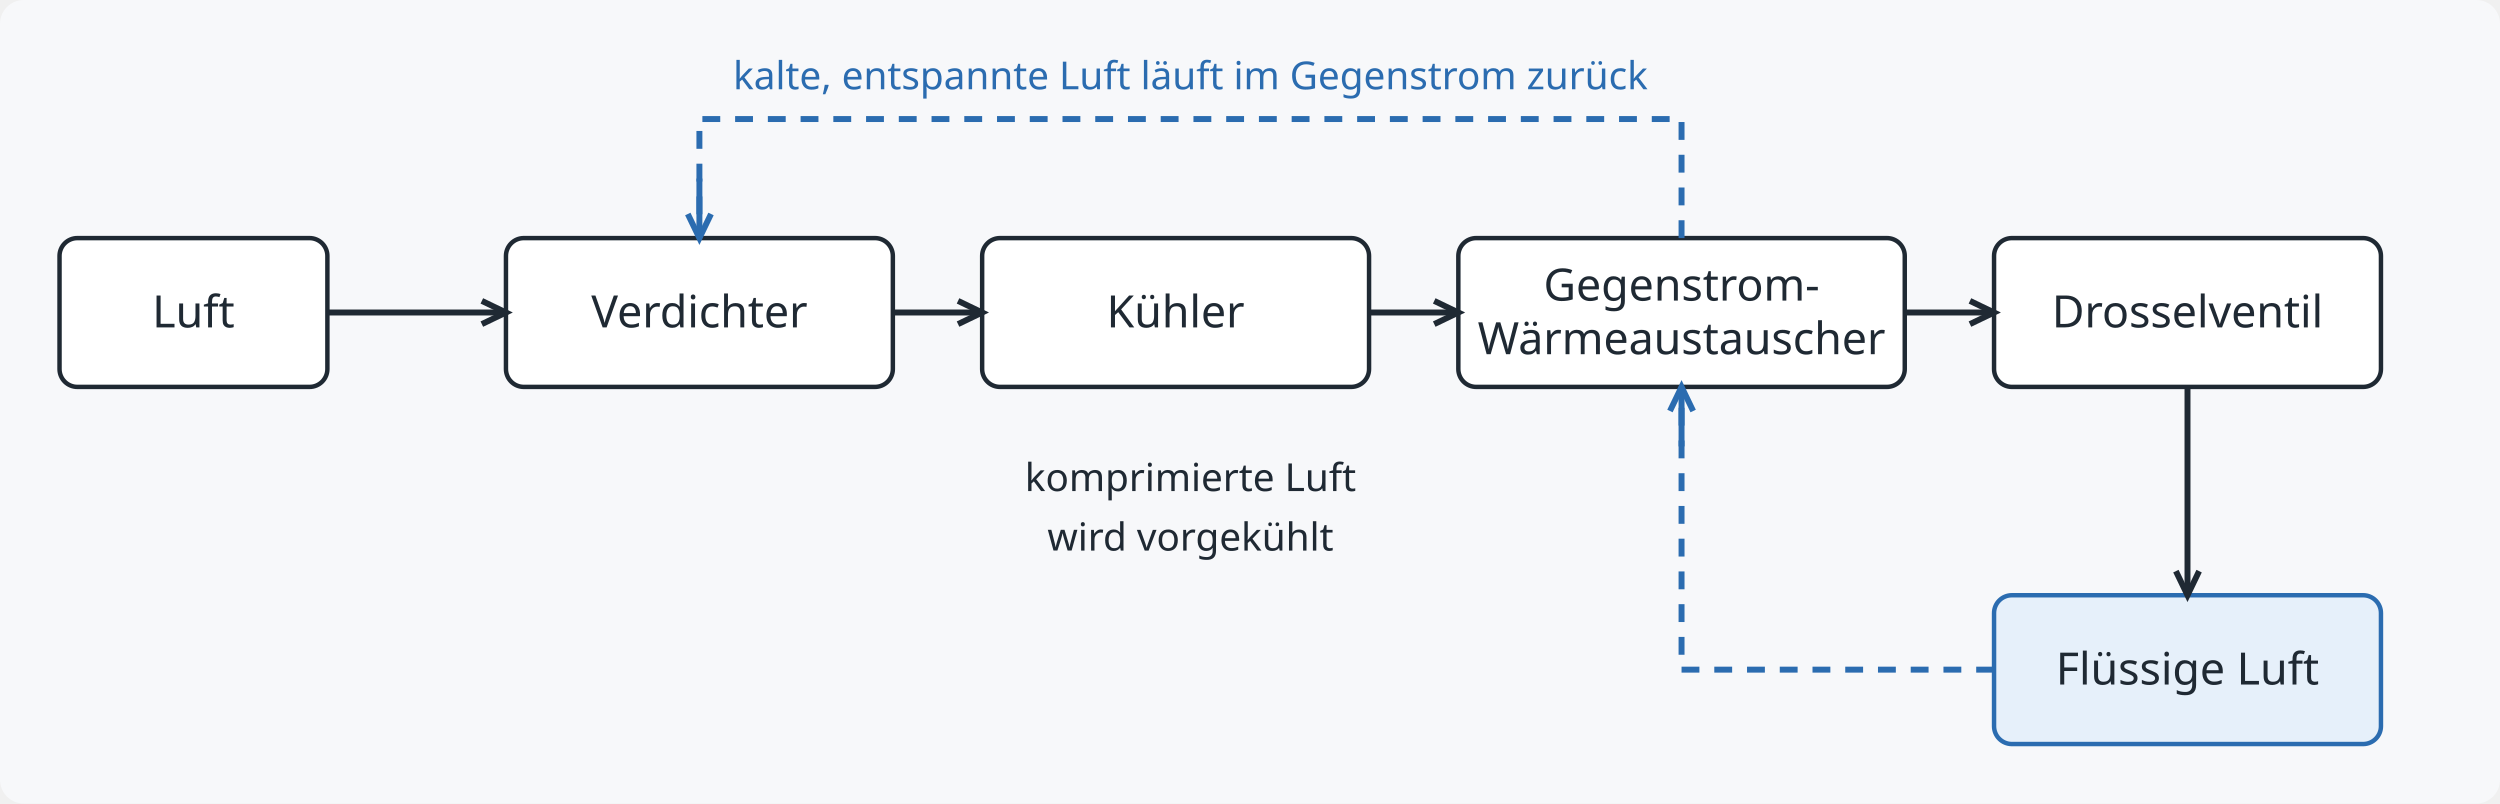
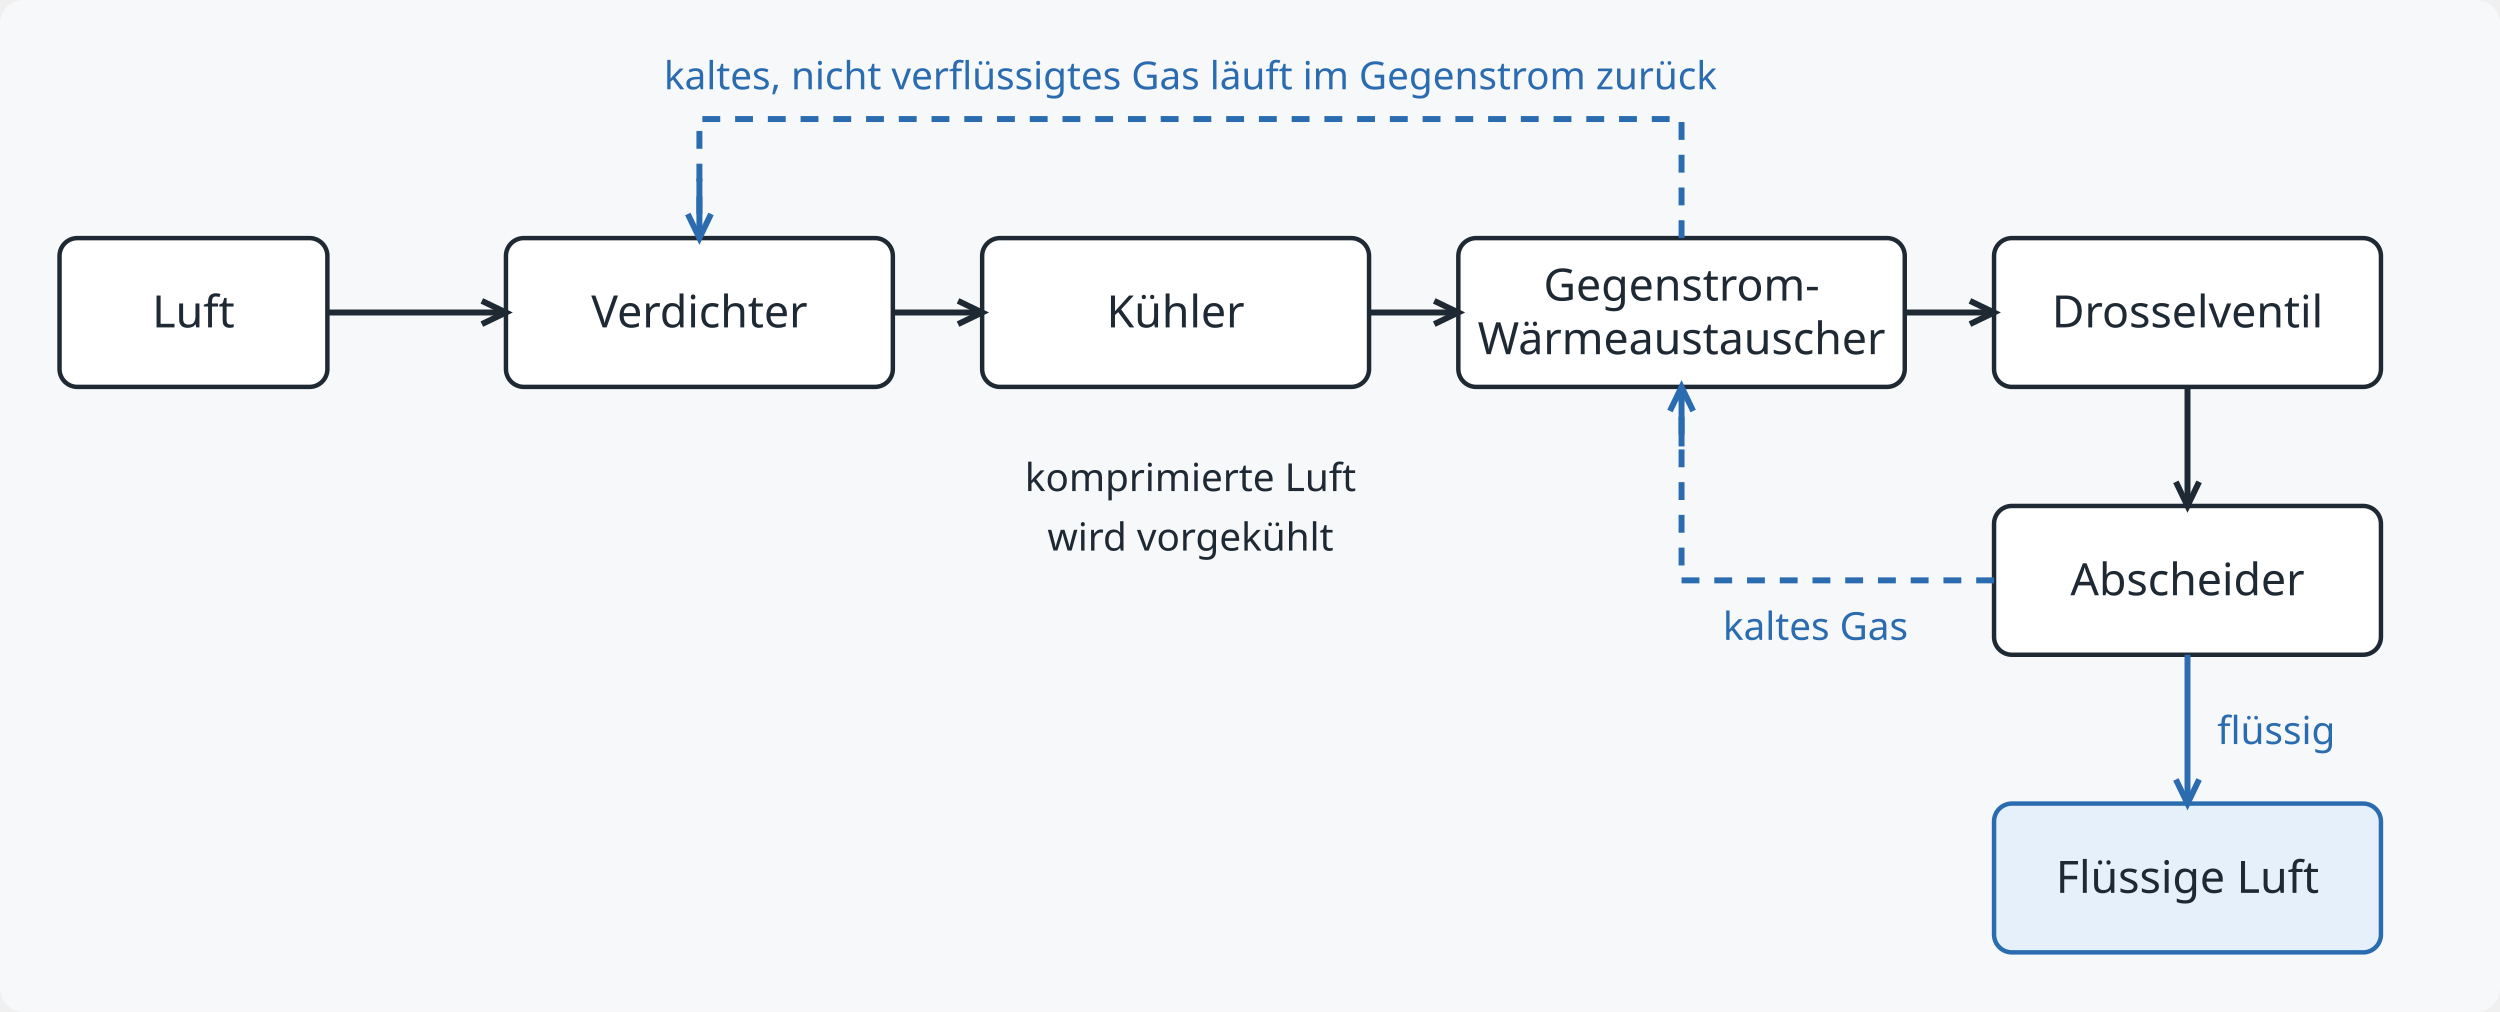
- <svg xmlns="http://www.w3.org/2000/svg" viewBox="0 0 840 270" role="img" aria-labelledby="t d">
-   <rect width="840" height="270" rx="8" fill="#f7f8fa" />
+ <svg xmlns="http://www.w3.org/2000/svg" viewBox="0 0 840 340" role="img" aria-labelledby="t d">
+   <rect width="840" height="340" rx="8" fill="#f7f8fa" />
  <g font-family="sans-serif" font-size="15" fill="#1f2933">
    <rect x="20" y="80" width="90" height="50" rx="6" fill="#ffffff" stroke="#1f2933" stroke-width="1.5" />
    <text x="65.0" y="110.0" text-anchor="middle">Luft</text>
    <rect x="170" y="80" width="130" height="50" rx="6" fill="#ffffff" stroke="#1f2933" stroke-width="1.5" />
    <text x="235.0" y="110.0" text-anchor="middle">Verdichter</text>
    <rect x="330" y="80" width="130" height="50" rx="6" fill="#ffffff" stroke="#1f2933" stroke-width="1.5" />
    <text x="395.0" y="110.0" text-anchor="middle">Kühler</text>
    <rect x="490" y="80" width="150" height="50" rx="6" fill="#ffffff" stroke="#1f2933" stroke-width="1.5" />
    <text x="565.0" y="101.0" text-anchor="middle">Gegenstrom-</text>
    <text x="565.0" y="119.0" text-anchor="middle">Wärmeaustauscher</text>
    <rect x="670" y="80" width="130" height="50" rx="6" fill="#ffffff" stroke="#1f2933" stroke-width="1.5" />
    <text x="735.0" y="110.0" text-anchor="middle">Drosselventil</text>
-     <rect x="670" y="200" width="130" height="50" rx="6" fill="#e6f0fa" stroke="#2b6cb0" stroke-width="1.5" />
-     <text x="735.0" y="230.0" text-anchor="middle">Flüssige Luft</text>
+     <rect x="670" y="170" width="130" height="50" rx="6" fill="#ffffff" stroke="#1f2933" stroke-width="1.5" />
+     <text x="735.0" y="200.0" text-anchor="middle">Abscheider</text>
+     <rect x="670" y="270" width="130" height="50" rx="6" fill="#e6f0fa" stroke="#2b6cb0" stroke-width="1.5" />
+     <text x="735.0" y="300.0" text-anchor="middle">Flüssige Luft</text>
    <line x1="110" y1="105" x2="170" y2="105" stroke="#1f2933" stroke-width="2" />
    <polyline points="161.9,108.9 170,105 161.9,101.1" fill="none" stroke="#1f2933" stroke-width="2" />
    <line x1="300" y1="105" x2="330" y2="105" stroke="#1f2933" stroke-width="2" />
    <polyline points="321.9,108.9 330,105 321.9,101.1" fill="none" stroke="#1f2933" stroke-width="2" />
    <line x1="460" y1="105" x2="490" y2="105" stroke="#1f2933" stroke-width="2" />
    <polyline points="481.9,108.9 490,105 481.9,101.1" fill="none" stroke="#1f2933" stroke-width="2" />
    <line x1="640" y1="105" x2="670" y2="105" stroke="#1f2933" stroke-width="2" />
    <polyline points="661.9,108.9 670,105 661.9,101.1" fill="none" stroke="#1f2933" stroke-width="2" />
-     <line x1="735" y1="130" x2="735" y2="200" stroke="#1f2933" stroke-width="2" />
-     <polyline points="731.1,191.9 735,200 738.9,191.9" fill="none" stroke="#1f2933" stroke-width="2" />
-     <polyline points="670,225 565,225 565,130" fill="none" stroke="#2b6cb0" stroke-width="2" stroke-dasharray="6 5" />
+     <line x1="735" y1="130" x2="735" y2="170" stroke="#1f2933" stroke-width="2" />
+     <polyline points="731.1,161.9 735,170 738.9,161.9" fill="none" stroke="#1f2933" stroke-width="2" />
+     <line x1="735" y1="220" x2="735" y2="270" stroke="#2b6cb0" stroke-width="2" />
+     <polyline points="731.1,261.9 735,270 738.9,261.9" fill="none" stroke="#2b6cb0" stroke-width="2" />
+     <polyline points="670,195 565,195 565,130" fill="none" stroke="#2b6cb0" stroke-width="2" stroke-dasharray="6 5" />
    <line x1="565" y1="150" x2="565" y2="130" stroke="#2b6cb0" stroke-width="2" />
    <polyline points="568.9,138.1 565,130 561.1,138.1" fill="none" stroke="#2b6cb0" stroke-width="2" />
    <polyline points="565,80 565,40 235,40 235,80" fill="none" stroke="#2b6cb0" stroke-width="2" stroke-dasharray="6 5" />
    <line x1="235" y1="60" x2="235" y2="80" stroke="#2b6cb0" stroke-width="2" />
    <polyline points="231.1,71.9 235,80 238.9,71.9" fill="none" stroke="#2b6cb0" stroke-width="2" />
-     <text x="400" y="30" text-anchor="middle" font-size="13" fill="#2b6cb0">kalte, entspannte Luft läuft im Gegenstrom zurück</text>
+     <text x="400" y="30" text-anchor="middle" font-size="13" fill="#2b6cb0">kaltes, nicht verflüssigtes Gas läuft im Gegenstrom zurück</text>
+     <text x="610" y="215" text-anchor="middle" font-size="13" fill="#2b6cb0">kaltes Gas</text>
+     <text x="745" y="250" font-size="13" fill="#2b6cb0">flüssig</text>
    <text x="400" y="165" text-anchor="middle" font-size="13">komprimierte Luft</text>
    <text x="400" y="185" text-anchor="middle" font-size="13">wird vorgekühlt</text>
  </g>
</svg>
